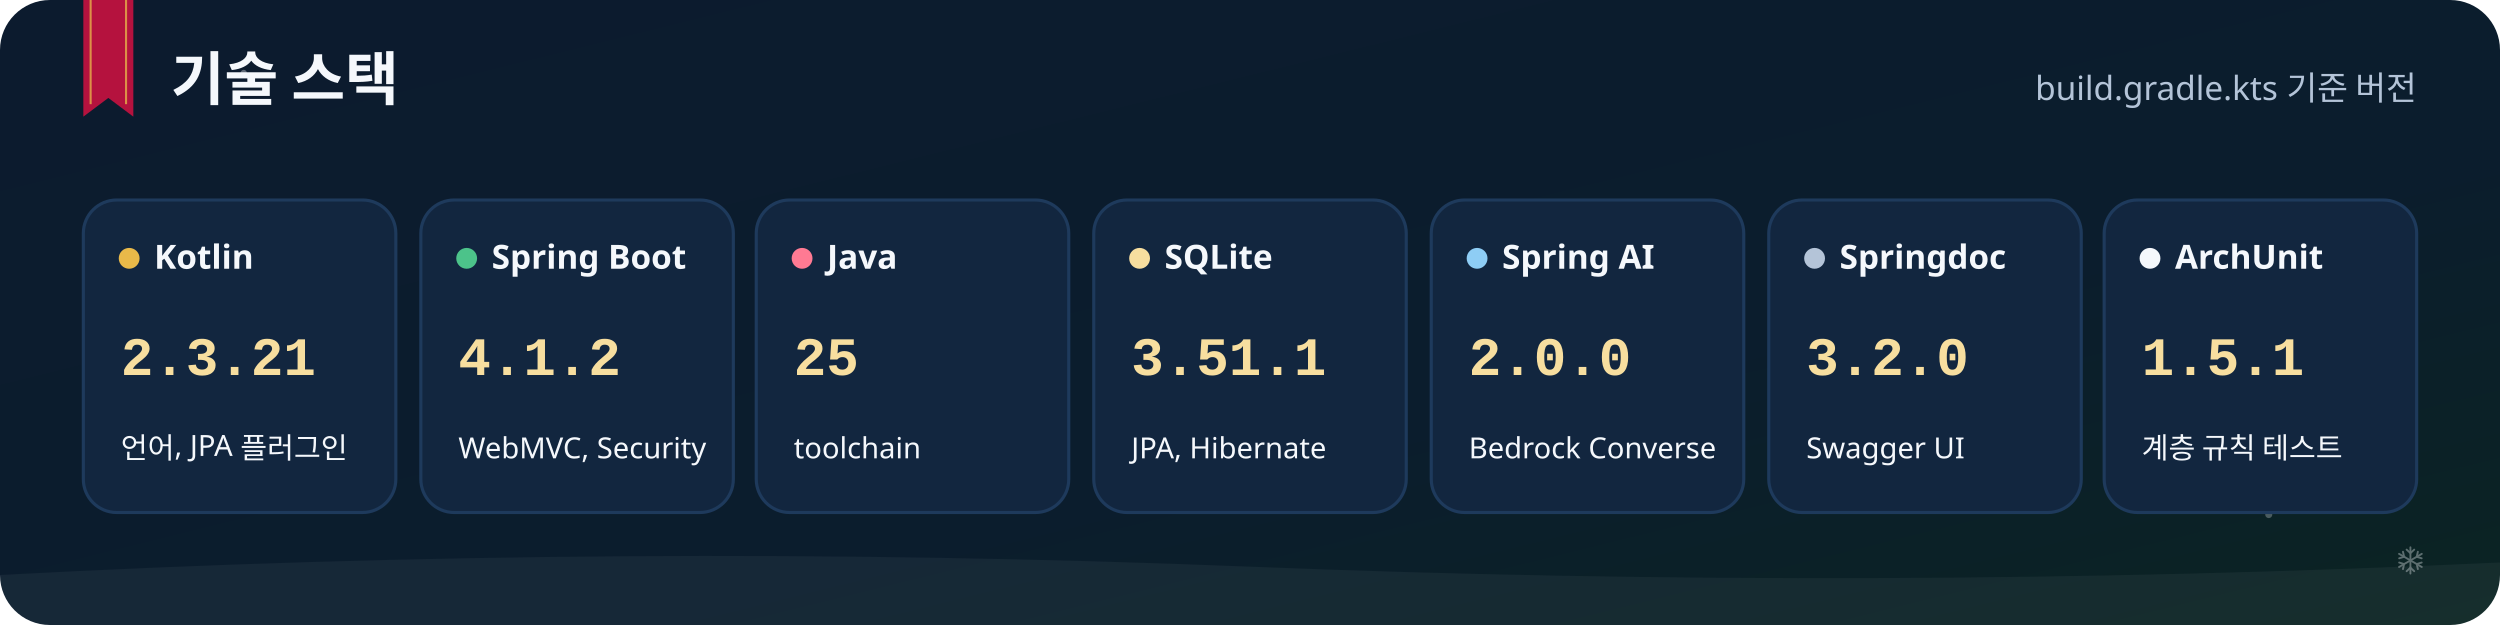
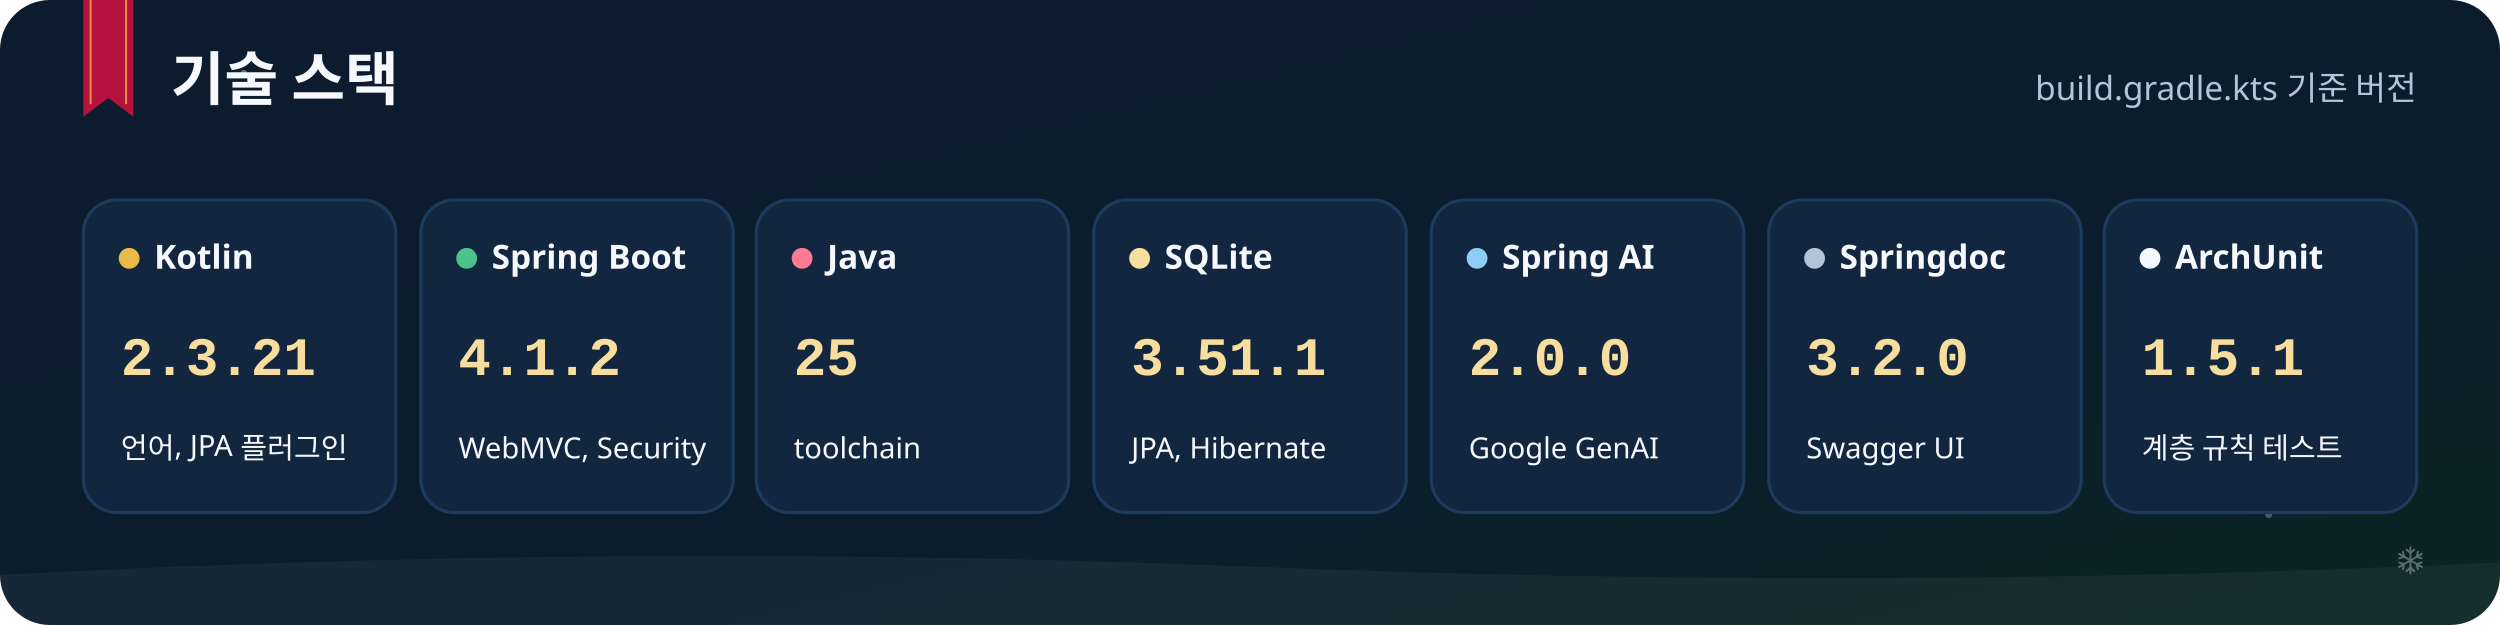
<svg xmlns="http://www.w3.org/2000/svg" xmlns:xlink="http://www.w3.org/1999/xlink" viewBox="0 0 1200 300" width="1200" height="300" role="img" aria-label="기술 스택: Kotlin 2.3.21, Spring Boot 4.1.2, Java 25, SQLite 3.51.1, Spring AI 2.0.0, Springdoc 3.2.0, ArchUnit 1.5.1">
  <defs>
    <linearGradient id="bg" x1="0" y1="0" x2="1" y2="1">
      <stop offset="0" stop-color="#0C1B2E" />
      <stop offset="0.62" stop-color="#0B1D2D" />
      <stop offset="1" stop-color="#0B2422" />
    </linearGradient>
    <marker id="arr" viewBox="0 0 10 10" refX="9" refY="5" markerWidth="7" markerHeight="7" orient="auto">
      <path d="M0,0 L10,5 L0,10 z" fill="#B4C4D8" />
    </marker>
    <marker id="arrLater" viewBox="0 0 10 10" refX="9" refY="5" markerWidth="7" markerHeight="7" orient="auto">
      <path d="M0,0 L10,5 L0,10 z" fill="#8DA3BE" />
    </marker>
    <symbol id="flake" viewBox="-10 -10 20 20" overflow="visible">
      <g fill="none" stroke-width="1.3" stroke-linecap="round">
        <g transform="rotate(0)">
          <path d="M0,-9 V9" />
          <path d="M-2.6,-7.4 L0,-5 L2.6,-7.4" />
          <path d="M-2.6,7.4 L0,5 L2.6,7.4" />
        </g>
        <g transform="rotate(60)">
          <path d="M0,-9 V9" />
          <path d="M-2.6,-7.4 L0,-5 L2.6,-7.4" />
          <path d="M-2.6,7.4 L0,5 L2.6,7.4" />
        </g>
        <g transform="rotate(120)">
          <path d="M0,-9 V9" />
          <path d="M-2.6,-7.4 L0,-5 L2.6,-7.4" />
          <path d="M-2.6,7.4 L0,5 L2.6,7.4" />
        </g>
      </g>
    </symbol>
    <style>
      text { font-family: 'Pretendard', 'Apple SD Gothic Neo', 'Malgun Gothic', 'Noto Sans KR', 'Segoe UI', system-ui, sans-serif; }
      text:not([fill]) { fill: #F5F8FC; }
      .card { fill: #12263F; stroke: #1E3A5C; stroke-width: 1.5; }
      .inner { fill: #183152; stroke: #2B4A70; stroke-width: 1; }
      .ghost { fill: #0C1B2E; stroke: #8DA3BE; stroke-width: 1.5; stroke-dasharray: 6 5; }
      .dev { fill: #0E3328; stroke: #134236; stroke-width: 1.5; }
      .h { font-size: 17px; font-weight: 700; }
      .s { font-size: 14px; fill: #B4C4D8; }
      .code { font-family: ui-monospace, 'SF Mono', 'D2Coding', Consolas, 'Liberation Mono', monospace; font-size: 14px; fill: #8ECDF5; }
      .line { stroke: #B4C4D8; stroke-width: 2; fill: none; }
      .later { stroke: #8DA3BE; stroke-width: 2; fill: none; stroke-dasharray: 6 5; }
      
    </style>
  </defs>
  <rect width="1200" height="300" rx="24" fill="url(#bg)" />
  <path d="M0,276 Q300,260 600,272 T1200,270 V276 A24,24 0 0 1 1176,300 H24 A24,24 0 0 1 0,276 z" fill="#F5F8FC" opacity="0.05" />
  <g fill="#F5F8FC">
    <circle cx="1089" cy="247" r="1.7" opacity="0.27" />
    <circle cx="729" cy="118" r="1.3" opacity="0.28" />
    <circle cx="297" cy="123" r="1.0" opacity="0.36" />
    <circle cx="117" cy="35" r="1.5" opacity="0.36" />
    <circle cx="644" cy="195" r="1.2" opacity="0.26" />
  </g>
  <path d="M40,0 H64 V56 L52,47 L40,56 z" fill="#B5123E" />
  <path d="M43.5,0 V50 M60.5,0 V50" stroke="#E9B949" stroke-width="1" opacity="0.75" />
  <text x="82" y="48" font-size="28" font-weight="800">기술 스택</text>
  <text x="1160" y="48" text-anchor="end" font-size="16" fill="#B4C4D8">build.gradle.kts 기준 버전</text>
  <use href="#flake" xlink:href="#flake" x="1150" y="262" width="14" height="14" stroke="#F5F8FC" opacity="0.35" />
  <rect class="card" x="40" y="96" width="150" height="150" rx="16" />
  <circle cx="62" cy="124" r="5" fill="#E9B949" />
  <text x="74" y="129" font-size="16" font-weight="700">Kotlin</text>
  <text x="58" y="180" style="font-family: ui-monospace, 'SF Mono', 'D2Coding', Consolas, 'Liberation Mono', monospace;" font-size="26" font-weight="700" fill="#F7DE9F">2.3.21</text>
  <text x="58" y="220" class="s">언어, JPA 플러그인</text>
  <rect class="card" x="202" y="96" width="150" height="150" rx="16" />
  <circle cx="224" cy="124" r="5" fill="#4CC38A" />
  <text x="236" y="129" font-size="16" font-weight="700">Spring Boot</text>
  <text x="220" y="180" style="font-family: ui-monospace, 'SF Mono', 'D2Coding', Consolas, 'Liberation Mono', monospace;" font-size="26" font-weight="700" fill="#F7DE9F">4.1.2</text>
  <text x="220" y="220" class="s">WebMVC, Security</text>
  <rect class="card" x="363" y="96" width="150" height="150" rx="16" />
  <circle cx="385" cy="124" r="5" fill="#FF7A93" />
  <text x="397" y="129" font-size="16" font-weight="700">Java</text>
  <text x="381" y="180" style="font-family: ui-monospace, 'SF Mono', 'D2Coding', Consolas, 'Liberation Mono', monospace;" font-size="26" font-weight="700" fill="#F7DE9F">25</text>
  <text x="381" y="220" class="s">toolchain</text>
  <rect class="card" x="525" y="96" width="150" height="150" rx="16" />
  <circle cx="547" cy="124" r="5" fill="#F7DE9F" />
  <text x="559" y="129" font-size="16" font-weight="700">SQLite</text>
  <text x="543" y="180" style="font-family: ui-monospace, 'SF Mono', 'D2Coding', Consolas, 'Liberation Mono', monospace;" font-size="26" font-weight="700" fill="#F7DE9F">3.51.1</text>
  <text x="543" y="220" class="s">JPA, Hibernate</text>
  <rect class="card" x="687" y="96" width="150" height="150" rx="16" />
  <circle cx="709" cy="124" r="5" fill="#8ECDF5" />
  <text x="721" y="129" font-size="16" font-weight="700">Spring AI</text>
  <text x="705" y="180" style="font-family: ui-monospace, 'SF Mono', 'D2Coding', Consolas, 'Liberation Mono', monospace;" font-size="26" font-weight="700" fill="#F7DE9F">2.0.0</text>
-   <text x="705" y="220" class="s">Bedrock Converse</text>
+   <text x="705" y="220" class="s">Google GenAI</text>
  <rect class="card" x="849" y="96" width="150" height="150" rx="16" />
  <circle cx="871" cy="124" r="5" fill="#B4C4D8" />
  <text x="883" y="129" font-size="16" font-weight="700">Springdoc</text>
  <text x="867" y="180" style="font-family: ui-monospace, 'SF Mono', 'D2Coding', Consolas, 'Liberation Mono', monospace;" font-size="26" font-weight="700" fill="#F7DE9F">3.2.0</text>
  <text x="867" y="220" class="s">Swagger UI</text>
  <rect class="card" x="1010" y="96" width="150" height="150" rx="16" />
  <circle cx="1032" cy="124" r="5" fill="#F5F8FC" />
  <text x="1044" y="129" font-size="16" font-weight="700">ArchUnit</text>
  <text x="1028" y="180" style="font-family: ui-monospace, 'SF Mono', 'D2Coding', Consolas, 'Liberation Mono', monospace;" font-size="26" font-weight="700" fill="#F7DE9F">1.5.1</text>
  <text x="1028" y="220" class="s">계층 규칙 테스트</text>
</svg>
